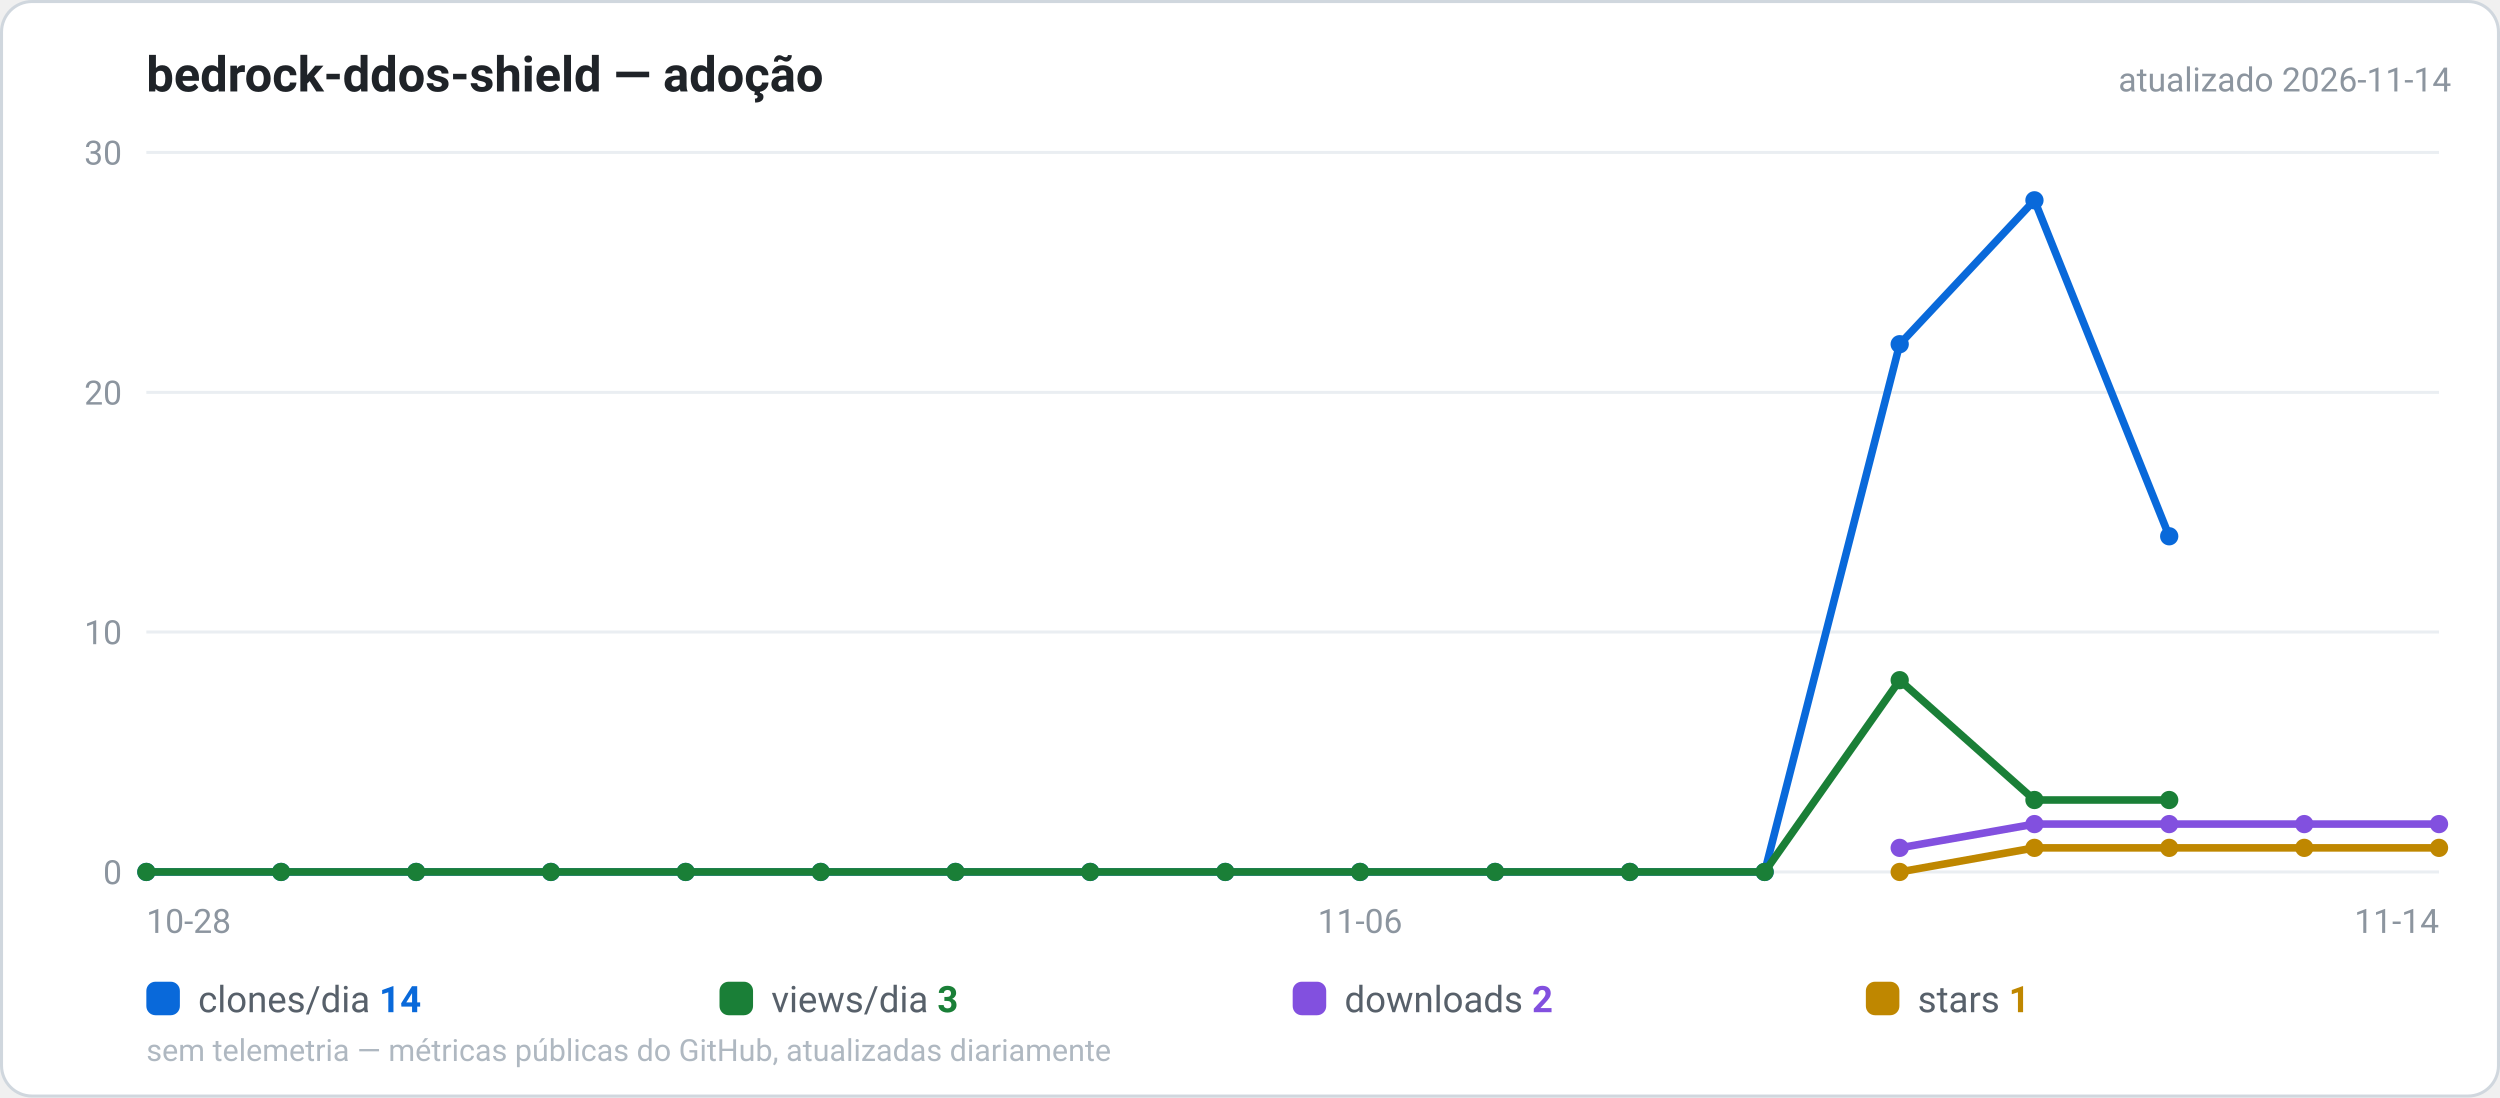
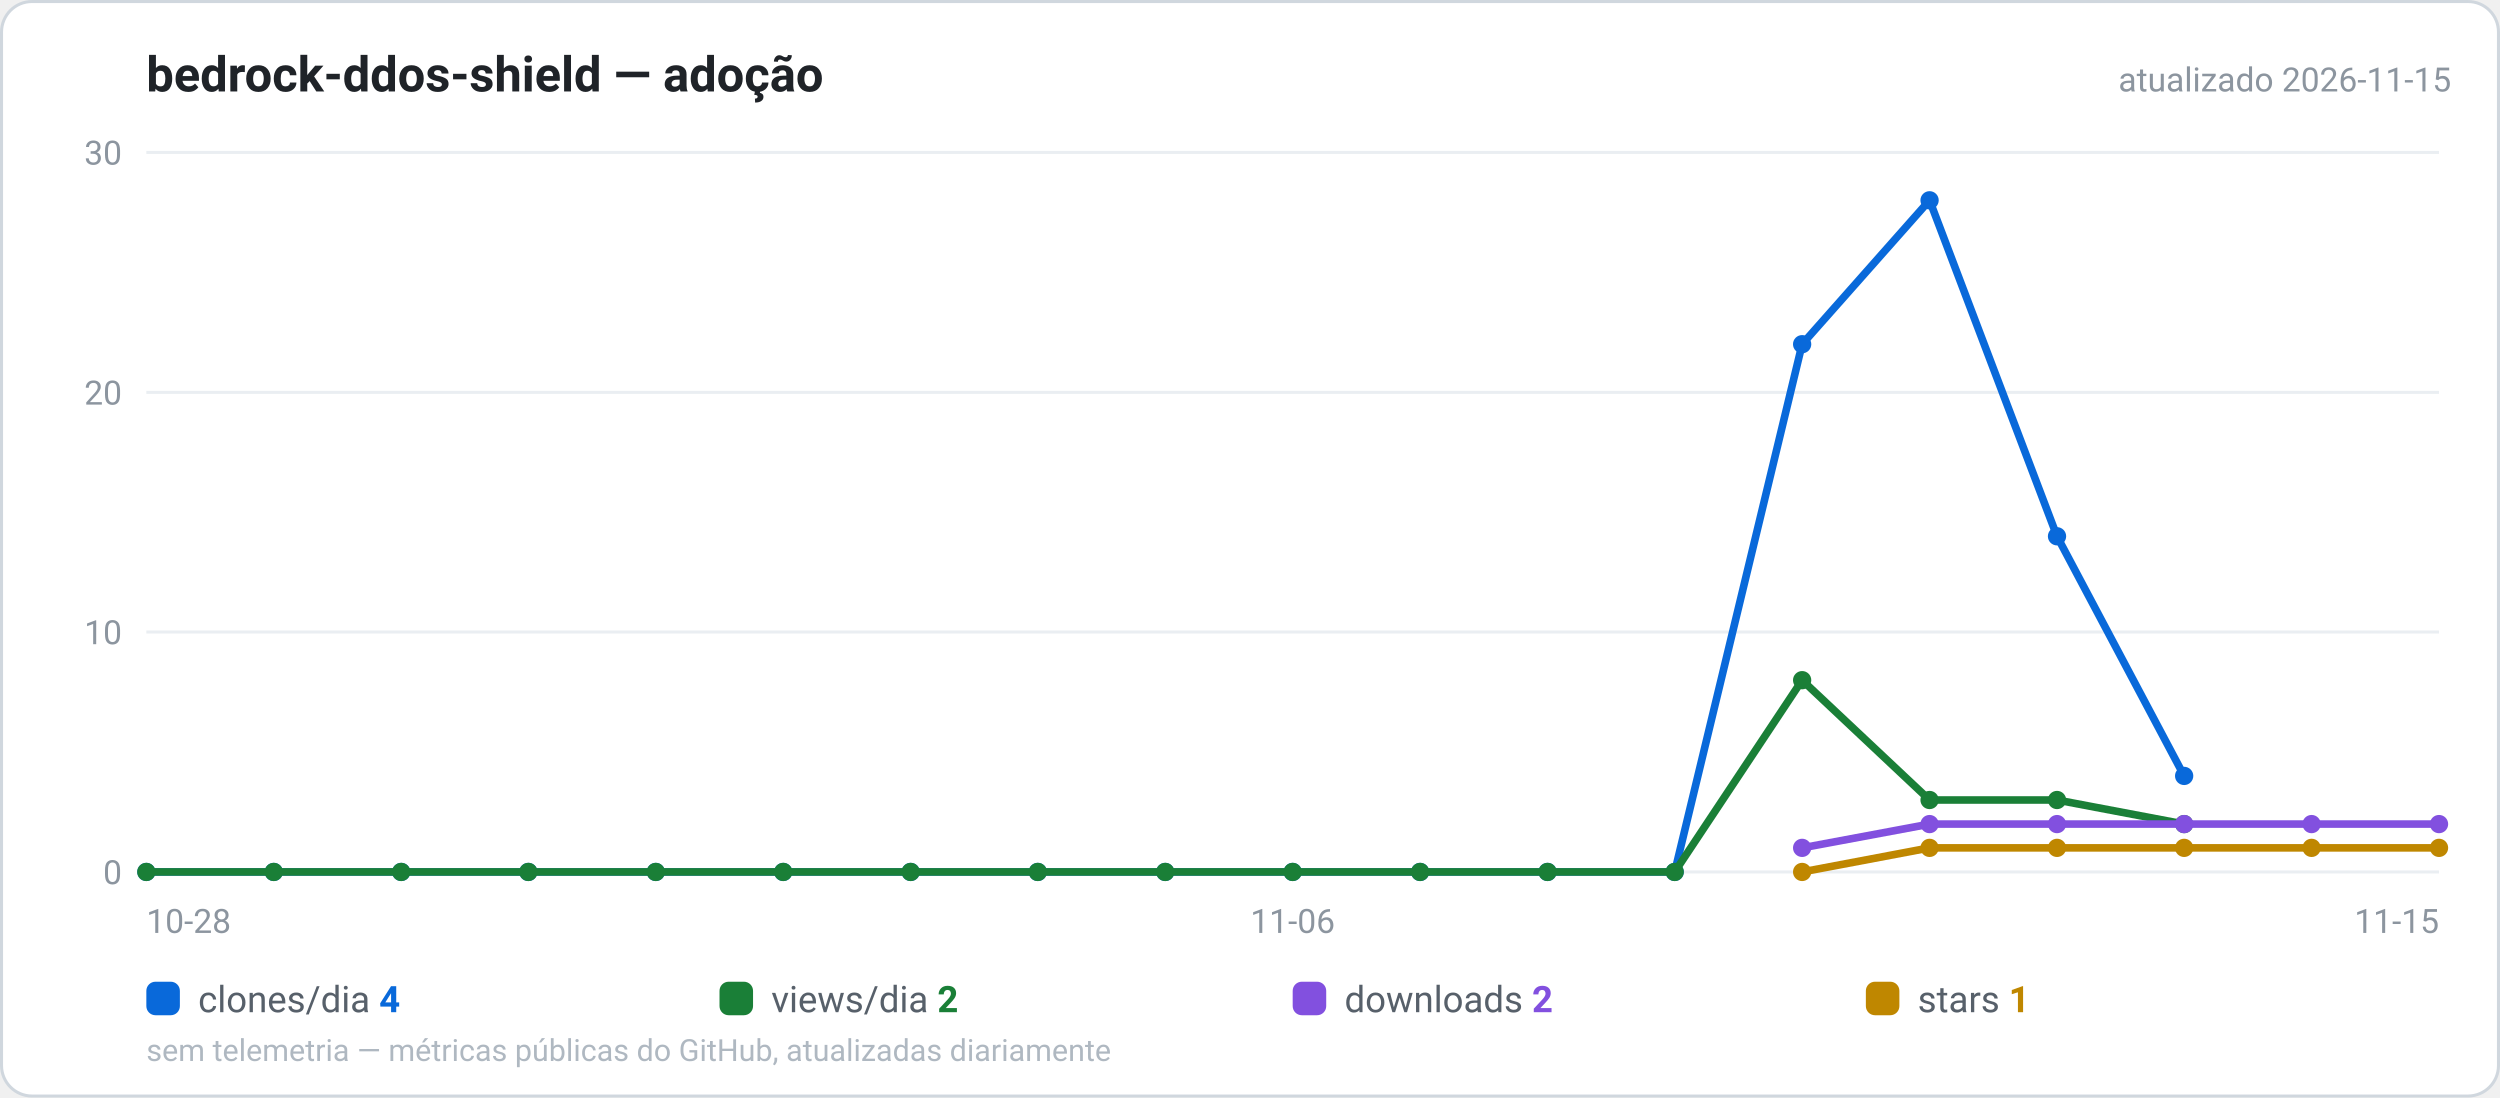
<svg xmlns="http://www.w3.org/2000/svg" width="820" height="360" viewBox="0 0 820 360" font-family="-apple-system,Segoe UI,Roboto,sans-serif">
  <rect x="0.5" y="0.5" width="819" height="359" rx="10" fill="#ffffff" stroke="#d0d7de" />
  <text x="48" y="30" font-size="16" font-weight="700" fill="#1f2328">bedrock-ddos-shield — adoção</text>
-   <text x="804" y="30" font-size="11" fill="#8c959f" text-anchor="end">atualizado 2026-11-14</text>
+   <text x="804" y="30" font-size="11" fill="#8c959f" text-anchor="end">atualizado 2026-11-15</text>
  <line x1="48" y1="286.0" x2="800" y2="286.0" stroke="#eaeef2" />
  <text x="40" y="290.0" font-size="11" fill="#8c959f" text-anchor="end">0</text>
  <line x1="48" y1="207.3" x2="800" y2="207.3" stroke="#eaeef2" />
  <text x="40" y="211.3" font-size="11" fill="#8c959f" text-anchor="end">10</text>
  <line x1="48" y1="128.7" x2="800" y2="128.7" stroke="#eaeef2" />
  <text x="40" y="132.7" font-size="11" fill="#8c959f" text-anchor="end">20</text>
  <line x1="48" y1="50.0" x2="800" y2="50.0" stroke="#eaeef2" />
  <text x="40" y="54.0" font-size="11" fill="#8c959f" text-anchor="end">30</text>
  <text x="48.0" y="306.0" font-size="11" fill="#8c959f" text-anchor="start">10-28</text>
-   <text x="446.1" y="306.0" font-size="11" fill="#8c959f" text-anchor="middle">11-06</text>
-   <text x="800.0" y="306.0" font-size="11" fill="#8c959f" text-anchor="end">11-14</text>
-   <polyline points="48.0,286.0 92.2,286.0 136.5,286.0 180.7,286.0 224.9,286.0 269.2,286.0 313.4,286.0 357.6,286.0 401.9,286.0 446.1,286.0 490.4,286.0 534.6,286.0 578.8,286.0 623.1,112.9 667.3,65.7 711.5,175.9" fill="none" stroke="#0969da" stroke-width="2.5" stroke-linejoin="round" stroke-linecap="round" />
+   <text x="424.0" y="306.0" font-size="11" fill="#8c959f" text-anchor="middle">11-06</text>
+   <text x="800.0" y="306.0" font-size="11" fill="#8c959f" text-anchor="end">11-15</text>
+   <polyline points="48.0,286.0 89.8,286.0 131.6,286.0 173.3,286.0 215.1,286.0 256.9,286.0 298.7,286.0 340.4,286.0 382.2,286.0 424.0,286.0 465.8,286.0 507.6,286.0 549.3,286.0 591.1,112.9 632.9,65.7 674.7,175.9 716.4,254.5" fill="none" stroke="#0969da" stroke-width="2.5" stroke-linejoin="round" stroke-linecap="round" />
  <circle cx="48.0" cy="286.0" r="3" fill="#0969da" />
-   <circle cx="92.2" cy="286.0" r="3" fill="#0969da" />
-   <circle cx="136.5" cy="286.0" r="3" fill="#0969da" />
-   <circle cx="180.7" cy="286.0" r="3" fill="#0969da" />
-   <circle cx="224.9" cy="286.0" r="3" fill="#0969da" />
-   <circle cx="269.2" cy="286.0" r="3" fill="#0969da" />
-   <circle cx="313.4" cy="286.0" r="3" fill="#0969da" />
-   <circle cx="357.6" cy="286.0" r="3" fill="#0969da" />
-   <circle cx="401.9" cy="286.0" r="3" fill="#0969da" />
-   <circle cx="446.1" cy="286.0" r="3" fill="#0969da" />
-   <circle cx="490.4" cy="286.0" r="3" fill="#0969da" />
-   <circle cx="534.6" cy="286.0" r="3" fill="#0969da" />
-   <circle cx="578.8" cy="286.0" r="3" fill="#0969da" />
-   <circle cx="623.1" cy="112.9" r="3" fill="#0969da" />
-   <circle cx="667.3" cy="65.7" r="3" fill="#0969da" />
-   <circle cx="711.5" cy="175.9" r="3" fill="#0969da" />
-   <polyline points="48.0,286.0 92.2,286.0 136.5,286.0 180.7,286.0 224.9,286.0 269.2,286.0 313.4,286.0 357.6,286.0 401.9,286.0 446.1,286.0 490.4,286.0 534.6,286.0 578.8,286.0 623.1,223.1 667.3,262.4 711.5,262.4" fill="none" stroke="#1a7f37" stroke-width="2.5" stroke-linejoin="round" stroke-linecap="round" />
+   <circle cx="89.8" cy="286.0" r="3" fill="#0969da" />
+   <circle cx="131.6" cy="286.0" r="3" fill="#0969da" />
+   <circle cx="173.3" cy="286.0" r="3" fill="#0969da" />
+   <circle cx="215.1" cy="286.0" r="3" fill="#0969da" />
+   <circle cx="256.9" cy="286.0" r="3" fill="#0969da" />
+   <circle cx="298.7" cy="286.0" r="3" fill="#0969da" />
+   <circle cx="340.4" cy="286.0" r="3" fill="#0969da" />
+   <circle cx="382.2" cy="286.0" r="3" fill="#0969da" />
+   <circle cx="424.0" cy="286.0" r="3" fill="#0969da" />
+   <circle cx="465.8" cy="286.0" r="3" fill="#0969da" />
+   <circle cx="507.6" cy="286.0" r="3" fill="#0969da" />
+   <circle cx="549.3" cy="286.0" r="3" fill="#0969da" />
+   <circle cx="591.1" cy="112.9" r="3" fill="#0969da" />
+   <circle cx="632.9" cy="65.7" r="3" fill="#0969da" />
+   <circle cx="674.7" cy="175.9" r="3" fill="#0969da" />
+   <circle cx="716.4" cy="254.5" r="3" fill="#0969da" />
+   <polyline points="48.0,286.0 89.8,286.0 131.6,286.0 173.3,286.0 215.1,286.0 256.9,286.0 298.7,286.0 340.4,286.0 382.2,286.0 424.0,286.0 465.8,286.0 507.6,286.0 549.3,286.0 591.1,223.1 632.9,262.4 674.7,262.4 716.4,270.3" fill="none" stroke="#1a7f37" stroke-width="2.5" stroke-linejoin="round" stroke-linecap="round" />
  <circle cx="48.0" cy="286.0" r="3" fill="#1a7f37" />
-   <circle cx="92.2" cy="286.0" r="3" fill="#1a7f37" />
-   <circle cx="136.5" cy="286.0" r="3" fill="#1a7f37" />
-   <circle cx="180.7" cy="286.0" r="3" fill="#1a7f37" />
-   <circle cx="224.9" cy="286.0" r="3" fill="#1a7f37" />
-   <circle cx="269.2" cy="286.0" r="3" fill="#1a7f37" />
-   <circle cx="313.4" cy="286.0" r="3" fill="#1a7f37" />
-   <circle cx="357.6" cy="286.0" r="3" fill="#1a7f37" />
-   <circle cx="401.9" cy="286.0" r="3" fill="#1a7f37" />
-   <circle cx="446.1" cy="286.0" r="3" fill="#1a7f37" />
-   <circle cx="490.4" cy="286.0" r="3" fill="#1a7f37" />
-   <circle cx="534.6" cy="286.0" r="3" fill="#1a7f37" />
-   <circle cx="578.8" cy="286.0" r="3" fill="#1a7f37" />
-   <circle cx="623.1" cy="223.1" r="3" fill="#1a7f37" />
-   <circle cx="667.3" cy="262.4" r="3" fill="#1a7f37" />
-   <circle cx="711.5" cy="262.4" r="3" fill="#1a7f37" />
-   <polyline points="623.1,278.1 667.3,270.3 711.5,270.3 755.8,270.3 800.0,270.3" fill="none" stroke="#8250df" stroke-width="2.5" stroke-linejoin="round" stroke-linecap="round" />
-   <circle cx="623.1" cy="278.1" r="3" fill="#8250df" />
-   <circle cx="667.3" cy="270.3" r="3" fill="#8250df" />
-   <circle cx="711.5" cy="270.3" r="3" fill="#8250df" />
-   <circle cx="755.8" cy="270.3" r="3" fill="#8250df" />
+   <circle cx="89.8" cy="286.0" r="3" fill="#1a7f37" />
+   <circle cx="131.6" cy="286.0" r="3" fill="#1a7f37" />
+   <circle cx="173.3" cy="286.0" r="3" fill="#1a7f37" />
+   <circle cx="215.1" cy="286.0" r="3" fill="#1a7f37" />
+   <circle cx="256.9" cy="286.0" r="3" fill="#1a7f37" />
+   <circle cx="298.7" cy="286.0" r="3" fill="#1a7f37" />
+   <circle cx="340.4" cy="286.0" r="3" fill="#1a7f37" />
+   <circle cx="382.2" cy="286.0" r="3" fill="#1a7f37" />
+   <circle cx="424.0" cy="286.0" r="3" fill="#1a7f37" />
+   <circle cx="465.8" cy="286.0" r="3" fill="#1a7f37" />
+   <circle cx="507.6" cy="286.0" r="3" fill="#1a7f37" />
+   <circle cx="549.3" cy="286.0" r="3" fill="#1a7f37" />
+   <circle cx="591.1" cy="223.1" r="3" fill="#1a7f37" />
+   <circle cx="632.9" cy="262.4" r="3" fill="#1a7f37" />
+   <circle cx="674.7" cy="262.4" r="3" fill="#1a7f37" />
+   <circle cx="716.4" cy="270.3" r="3" fill="#1a7f37" />
+   <polyline points="591.1,278.1 632.9,270.3 674.7,270.3 716.4,270.3 758.2,270.3 800.0,270.3" fill="none" stroke="#8250df" stroke-width="2.5" stroke-linejoin="round" stroke-linecap="round" />
+   <circle cx="591.1" cy="278.1" r="3" fill="#8250df" />
+   <circle cx="632.9" cy="270.3" r="3" fill="#8250df" />
+   <circle cx="674.7" cy="270.3" r="3" fill="#8250df" />
+   <circle cx="716.4" cy="270.3" r="3" fill="#8250df" />
+   <circle cx="758.2" cy="270.3" r="3" fill="#8250df" />
  <circle cx="800.0" cy="270.3" r="3" fill="#8250df" />
-   <polyline points="623.1,286.0 667.3,278.1 711.5,278.1 755.8,278.1 800.0,278.1" fill="none" stroke="#bf8700" stroke-width="2.5" stroke-linejoin="round" stroke-linecap="round" />
-   <circle cx="623.1" cy="286.0" r="3" fill="#bf8700" />
-   <circle cx="667.3" cy="278.1" r="3" fill="#bf8700" />
-   <circle cx="711.5" cy="278.1" r="3" fill="#bf8700" />
-   <circle cx="755.8" cy="278.1" r="3" fill="#bf8700" />
+   <polyline points="591.1,286.0 632.9,278.1 674.7,278.1 716.4,278.1 758.2,278.1 800.0,278.1" fill="none" stroke="#bf8700" stroke-width="2.5" stroke-linejoin="round" stroke-linecap="round" />
+   <circle cx="591.1" cy="286.0" r="3" fill="#bf8700" />
+   <circle cx="632.9" cy="278.1" r="3" fill="#bf8700" />
+   <circle cx="674.7" cy="278.1" r="3" fill="#bf8700" />
+   <circle cx="716.4" cy="278.1" r="3" fill="#bf8700" />
+   <circle cx="758.2" cy="278.1" r="3" fill="#bf8700" />
  <circle cx="800.0" cy="278.1" r="3" fill="#bf8700" />
  <rect x="48.0" y="322.0" width="11" height="11" rx="3" fill="#0969da" />
-   <text x="65.0" y="332.0" font-size="12" fill="#57606a">clones/dia <tspan font-weight="700" fill="#0969da">14</tspan>
+   <text x="65.0" y="332.0" font-size="12" fill="#57606a">clones/dia <tspan font-weight="700" fill="#0969da">4</tspan>
  </text>
  <rect x="236.0" y="322.0" width="11" height="11" rx="3" fill="#1a7f37" />
-   <text x="253.0" y="332.0" font-size="12" fill="#57606a">views/dia <tspan font-weight="700" fill="#1a7f37">3</tspan>
+   <text x="253.0" y="332.0" font-size="12" fill="#57606a">views/dia <tspan font-weight="700" fill="#1a7f37">2</tspan>
  </text>
  <rect x="424.0" y="322.0" width="11" height="11" rx="3" fill="#8250df" />
  <text x="441.0" y="332.0" font-size="12" fill="#57606a">downloads <tspan font-weight="700" fill="#8250df">2</tspan>
  </text>
  <rect x="612.0" y="322.0" width="11" height="11" rx="3" fill="#bf8700" />
  <text x="629.0" y="332.0" font-size="12" fill="#57606a">stars <tspan font-weight="700" fill="#bf8700">1</tspan>
  </text>
  <text x="48" y="348" font-size="10" fill="#afb8c1">sem telemetria — métricas públicas do GitHub, atualizadas diariamente</text>
</svg>
